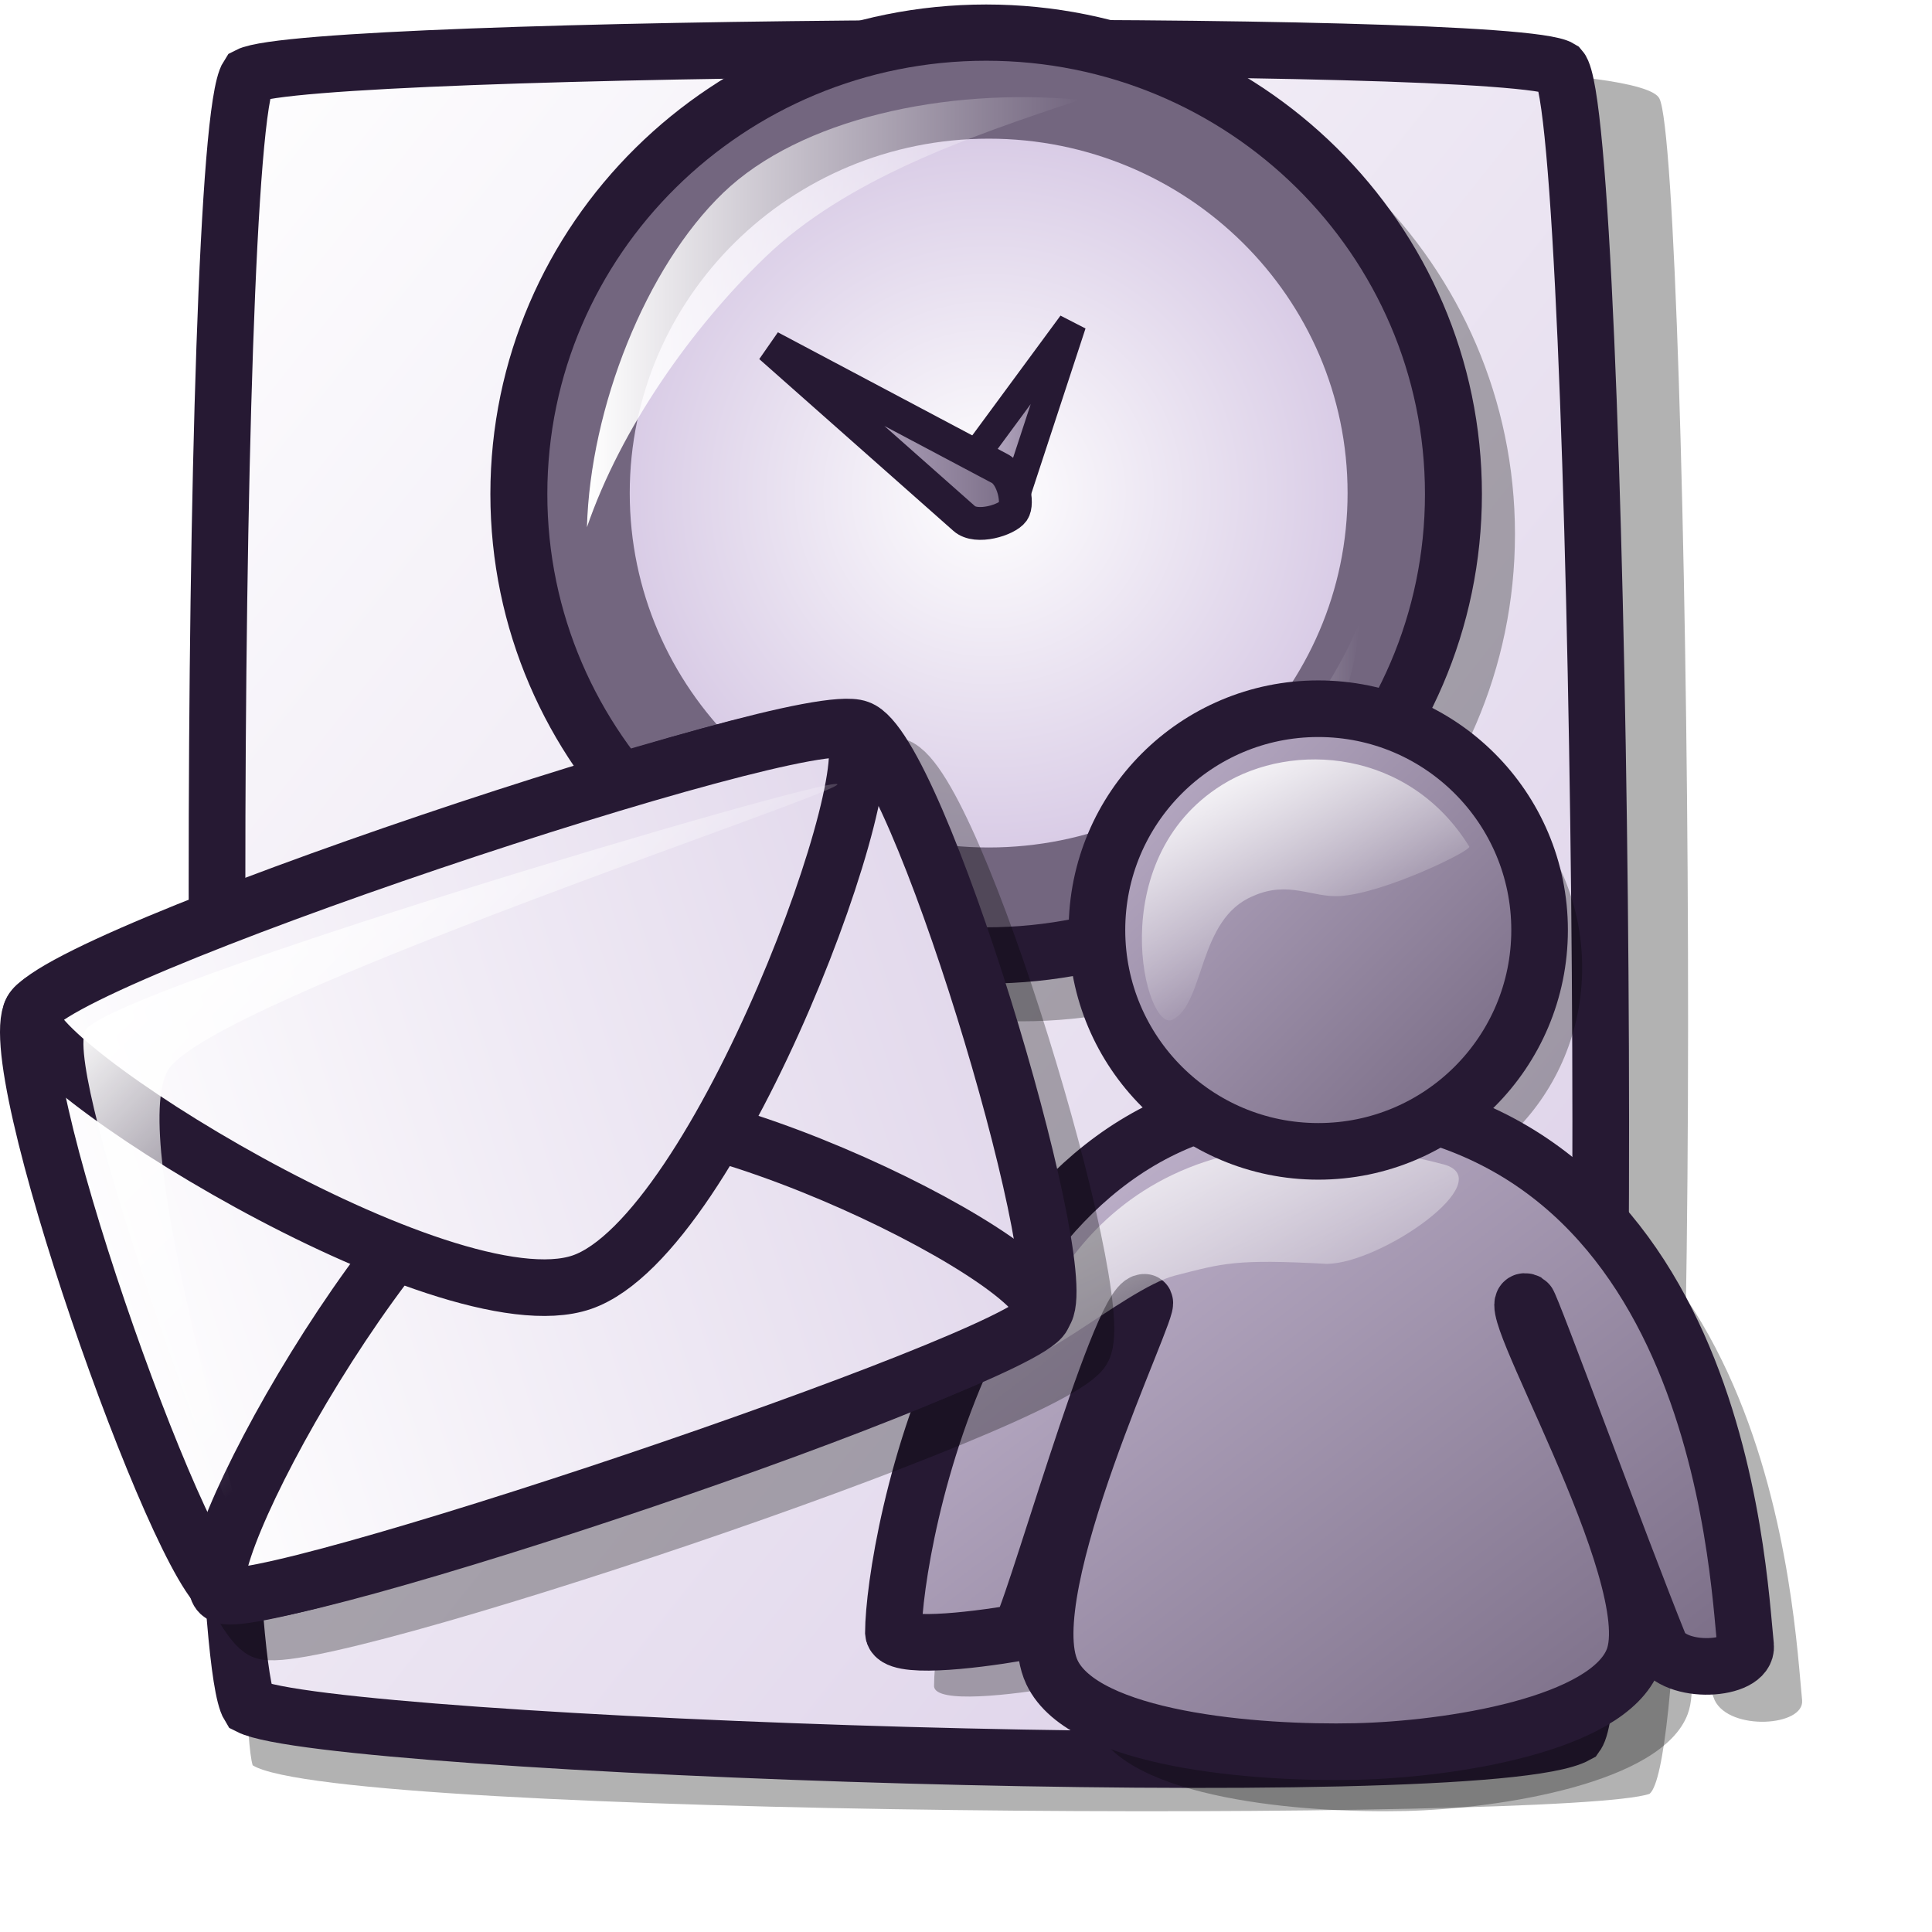
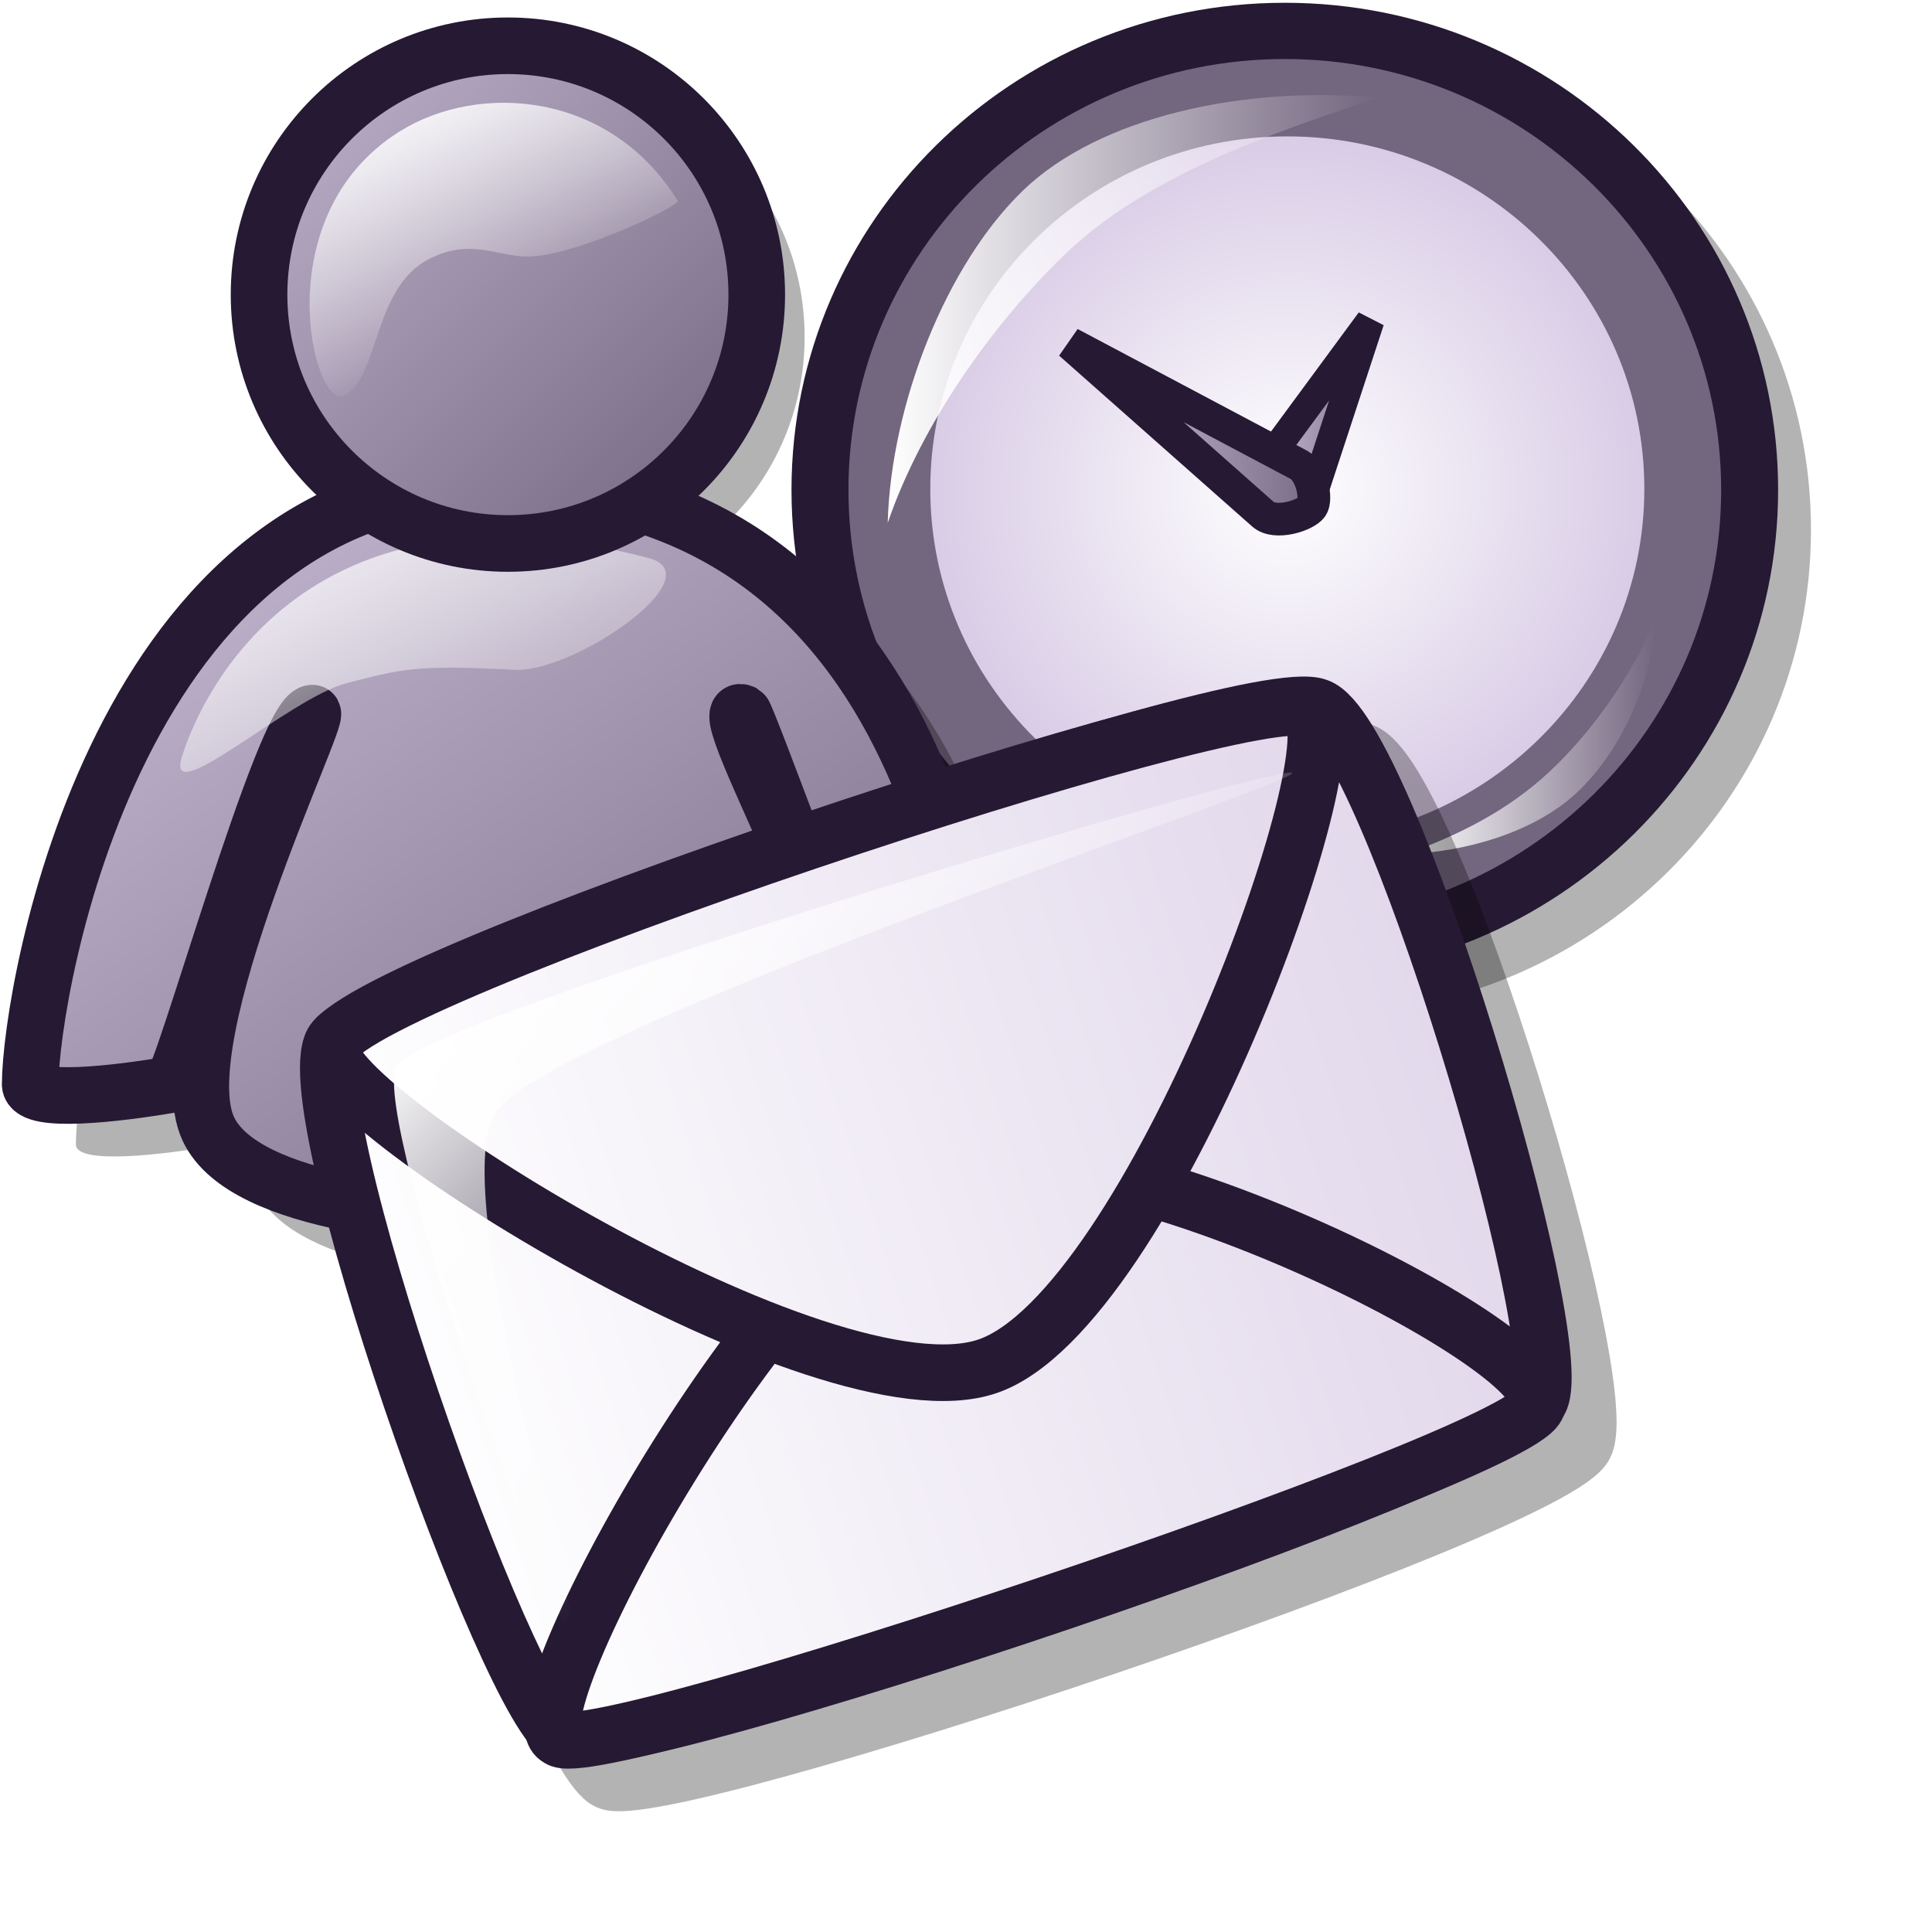
<svg xmlns="http://www.w3.org/2000/svg" xmlns:xlink="http://www.w3.org/1999/xlink" id="svg1" width="48pt" height="48pt">
  <defs id="defs3">
    <linearGradient xlink:href="#linearGradient584" id="linearGradient631" x1="-21.432" y1="35.361" x2="-11.371" y2="48.419" gradientTransform="scale(1.245564,0.802849)" gradientUnits="userSpaceOnUse" />
    <linearGradient xlink:href="#linearGradient1432" id="linearGradient1206" x1="-25.252" y1="37.272" x2="-2.185" y2="37.272" gradientTransform="scale(1.332681,0.750367)" gradientUnits="userSpaceOnUse" />
    <linearGradient xlink:href="#linearGradient1432" id="linearGradient1205" x1="-22.902" y1="55.633" x2="-1.963" y2="55.633" gradientTransform="scale(1.469801,0.680364)" gradientUnits="userSpaceOnUse" />
    <linearGradient xlink:href="#linearGradient1432" id="linearGradient1204" x1="-29.588" y1="32.718" x2="-1.416" y2="32.718" gradientTransform="scale(1.167532,0.856508)" gradientUnits="userSpaceOnUse" />
    <linearGradient id="linearGradient1432">
      <stop style="stop-color:#ffffff;stop-opacity:1;" offset="0" id="stop1433" />
      <stop style="stop-color:#e1d7eb;stop-opacity:1;" offset="1" id="stop1434" />
    </linearGradient>
    <linearGradient xlink:href="#linearGradient1432" id="linearGradient1203" x1="-29.622" y1="32.615" x2="-1.418" y2="32.615" gradientTransform="scale(1.166191,0.857492)" gradientUnits="userSpaceOnUse" />
    <linearGradient id="linearGradient866">
      <stop style="stop-color:#ffffff;stop-opacity:1;" offset="0" id="stop867" />
      <stop style="stop-color:#d9cce6;stop-opacity:1;" offset="1" id="stop868" />
    </linearGradient>
    <linearGradient id="linearGradient584">
      <stop style="stop-color:#ffffff;stop-opacity:1;" offset="0" id="stop585" />
      <stop style="stop-color:#ffffff;stop-opacity:0;" offset="1" id="stop586" />
    </linearGradient>
    <linearGradient xlink:href="#linearGradient866" id="linearGradient586" x1="-0" y1="0.016" x2="0.991" y2="0.984" />
    <linearGradient xlink:href="#linearGradient584" id="linearGradient587" x1="0" y1="-0" x2="1" y2="1" />
    <linearGradient xlink:href="#linearGradient584" id="linearGradient1561" gradientUnits="userSpaceOnUse" gradientTransform="matrix(1.069714,0,0,0.934829,45.43965,24.72195)" x1="14.192" y1="23.306" x2="31.558" y2="23.306" />
    <linearGradient xlink:href="#linearGradient584" id="linearGradient1560" gradientUnits="userSpaceOnUse" gradientTransform="matrix(1.030912,0,0,0.970015,45.43965,24.72195)" x1="33.774" y1="42.992" x2="42.936" y2="42.992" />
    <linearGradient xlink:href="#linearGradient578" id="linearGradient1559" gradientUnits="userSpaceOnUse" gradientTransform="matrix(1.151197,0,0,0.868661,45.43965,24.72195)" x1="18.647" y1="39.768" x2="27.75" y2="39.768" />
    <linearGradient xlink:href="#linearGradient578" id="linearGradient1558" gradientUnits="userSpaceOnUse" gradientTransform="matrix(0.803065,0,0,1.245228,45.43965,24.72195)" x1="35.474" y1="27.373" x2="42.334" y2="27.373" />
    <radialGradient xlink:href="#linearGradient599" id="radialGradient1557" gradientUnits="userSpaceOnUse" cx="42.107" cy="34.268" fx="42.107" fy="34.268" r="21.773" />
    <radialGradient xlink:href="#linearGradient578" id="radialGradient1556" gradientUnits="userSpaceOnUse" cx="48.063" cy="42.023" fx="46.661" fy="42.023" r="14.484" />
    <linearGradient xlink:href="#linearGradient578" id="linearGradient1545" gradientTransform="matrix(0.803065,0,0,1.245228,45.43965,24.72195)" x1="35.474" y1="27.373" x2="42.334" y2="27.373" gradientUnits="userSpaceOnUse" />
    <linearGradient xlink:href="#linearGradient578" id="linearGradient1544" gradientTransform="matrix(1.151197,0,0,0.868661,45.43965,24.72195)" x1="18.647" y1="39.768" x2="27.75" y2="39.768" gradientUnits="userSpaceOnUse" />
    <linearGradient id="linearGradient1488">
      <stop style="stop-color:#ffffff;stop-opacity:1;" offset="0" id="stop1489" />
      <stop style="stop-color:#d9cce6;stop-opacity:1;" offset="1" id="stop1490" />
    </linearGradient>
    <linearGradient id="linearGradient1491">
      <stop style="stop-color:#ffffff;stop-opacity:1;" offset="0" id="stop1492" />
      <stop style="stop-color:#ffffff;stop-opacity:0;" offset="1" id="stop1493" />
    </linearGradient>
    <linearGradient id="linearGradient1494">
      <stop style="stop-color:#d9cce6;stop-opacity:1;" offset="0" id="stop1495" />
      <stop style="stop-color:#73667f;stop-opacity:1;" offset="1" id="stop1496" />
    </linearGradient>
    <linearGradient xlink:href="#linearGradient599" id="linearGradient1497" x1="2.965" y1="8.154" x2="48.026" y2="53.01" gradientTransform="scale(1.172025,0.853224)" gradientUnits="userSpaceOnUse" />
    <linearGradient xlink:href="#linearGradient599" id="linearGradient1498" x1="3.782" y1="9.184" x2="39.99" y2="45.74" gradientTransform="scale(1.342162,0.745067)" gradientUnits="userSpaceOnUse" />
    <linearGradient xlink:href="#linearGradient599" id="linearGradient1499" x1="3.218" y1="34.39" x2="36.434" y2="67.119" gradientTransform="scale(1.485908,0.672989)" gradientUnits="userSpaceOnUse" />
    <linearGradient xlink:href="#linearGradient584" id="linearGradient1500" x1="7.774" y1="16.794" x2="28.287" y2="36.602" gradientTransform="scale(1.069714,0.934829)" gradientUnits="userSpaceOnUse" />
    <linearGradient xlink:href="#linearGradient584" id="linearGradient1501" x1="2.983" y1="8.878" x2="41.474" y2="48.137" gradientTransform="scale(1.249932,0.800044)" gradientUnits="userSpaceOnUse" />
    <radialGradient xlink:href="#linearGradient578" id="radialGradient1502" cx="35.073" cy="27.464" r="28.959" fx="34.738" fy="27.123" gradientUnits="userSpaceOnUse" />
    <linearGradient xlink:href="#linearGradient599" id="linearGradient1188" x1="0.916" y1="4.115" x2="25.931" y2="29.016" gradientTransform="scale(1.092626,0.915226)" gradientUnits="userSpaceOnUse" />
    <linearGradient xlink:href="#linearGradient599" id="linearGradient1189" x1="0.722" y1="18.033" x2="17.643" y2="34.706" gradientTransform="scale(1.303241,0.767318)" gradientUnits="userSpaceOnUse" />
    <linearGradient xlink:href="#linearGradient599" id="linearGradient1190" x1="5.033" y1="4.531" x2="23.087" y2="22.757" gradientTransform="scale(1.203773,0.830721)" gradientUnits="userSpaceOnUse" />
    <linearGradient xlink:href="#linearGradient584" id="linearGradient1191" x1="0.713" y1="5.481" x2="19.079" y2="24.214" gradientTransform="scale(1.393138,0.717804)" gradientUnits="userSpaceOnUse" />
    <linearGradient xlink:href="#linearGradient584" id="linearGradient1507" x1="33.774" y1="42.992" x2="42.936" y2="42.992" gradientTransform="scale(1.030912,0.970015)" gradientUnits="userSpaceOnUse" />
    <radialGradient xlink:href="#linearGradient578" id="radialGradient1508" cx="48.063" cy="42.023" r="14.484" fx="46.661" fy="42.023" gradientUnits="userSpaceOnUse" />
    <radialGradient xlink:href="#linearGradient599" id="radialGradient1200" />
    <linearGradient xlink:href="#linearGradient584" id="linearGradient1199" x1="-0.085" y1="-0.133" x2="0.995" y2="0.969" />
    <linearGradient xlink:href="#linearGradient584" id="linearGradient1198" x1="-0" y1="0" x2="1" y2="0" />
    <linearGradient xlink:href="#linearGradient599" id="linearGradient1197" x1="0" y1="0" x2="0.989" y2="0.975" />
    <linearGradient xlink:href="#linearGradient599" id="linearGradient1196" x1="-0" y1="0" x2="0.975" y2="0.984" />
    <linearGradient xlink:href="#linearGradient599" id="linearGradient1195" x1="0" y1="-0" x2="0.989" y2="0.984" />
    <linearGradient id="linearGradient1192">
      <stop style="stop-color:#d9cce6;stop-opacity:1;" offset="0" id="stop1193" />
      <stop style="stop-color:#73667f;stop-opacity:1;" offset="1" id="stop1194" />
    </linearGradient>
    <linearGradient id="linearGradient1185">
      <stop style="stop-color:#ffffff;stop-opacity:1;" offset="0" id="stop1186" />
      <stop style="stop-color:#ffffff;stop-opacity:0;" offset="1" id="stop1187" />
    </linearGradient>
    <linearGradient id="linearGradient1182">
      <stop style="stop-color:#ffffff;stop-opacity:1;" offset="0" id="stop1183" />
      <stop style="stop-color:#d9cce6;stop-opacity:1;" offset="1" id="stop1184" />
    </linearGradient>
    <linearGradient xlink:href="#linearGradient578" id="linearGradient1218" gradientTransform="scale(0.803065,1.245228)" x1="35.474" y1="27.373" x2="42.334" y2="27.373" gradientUnits="userSpaceOnUse" />
    <linearGradient xlink:href="#linearGradient578" id="linearGradient1219" gradientTransform="scale(1.151197,0.868661)" x1="18.647" y1="39.768" x2="27.75" y2="39.768" gradientUnits="userSpaceOnUse" />
    <linearGradient xlink:href="#linearGradient584" id="linearGradient1234" gradientUnits="userSpaceOnUse" gradientTransform="matrix(1.069714,0,0,0.934829,-31.22489,20.57703)" x1="7.774" y1="16.794" x2="28.287" y2="36.602" />
    <linearGradient xlink:href="#linearGradient584" id="linearGradient1235" gradientUnits="userSpaceOnUse" gradientTransform="matrix(1.030912,0,0,0.970015,-31.22489,20.57703)" x1="33.774" y1="42.992" x2="42.936" y2="42.992" />
    <linearGradient xlink:href="#linearGradient578" id="linearGradient1236" gradientUnits="userSpaceOnUse" gradientTransform="matrix(1.151197,0,0,0.868661,-31.22489,20.57703)" x1="18.647" y1="39.768" x2="27.75" y2="39.768" />
    <linearGradient xlink:href="#linearGradient578" id="linearGradient1237" gradientUnits="userSpaceOnUse" gradientTransform="matrix(0.803065,0,0,1.245228,-31.22489,20.57703)" x1="35.474" y1="27.373" x2="42.334" y2="27.373" />
    <radialGradient xlink:href="#linearGradient578" id="radialGradient1238" gradientUnits="userSpaceOnUse" cx="35.073" cy="27.464" fx="34.738" fy="27.123" r="28.959" />
    <radialGradient xlink:href="#linearGradient578" id="radialGradient1239" gradientUnits="userSpaceOnUse" cx="48.063" cy="42.023" fx="46.661" fy="42.023" r="14.484" />
    <radialGradient xlink:href="#linearGradient578" id="radialGradient1250" gradientUnits="userSpaceOnUse" cx="48.063" cy="42.023" fx="46.661" fy="42.023" r="14.484" />
    <radialGradient xlink:href="#linearGradient578" id="radialGradient1251" gradientUnits="userSpaceOnUse" cx="35.073" cy="27.464" fx="34.738" fy="27.123" r="28.959" />
    <linearGradient xlink:href="#linearGradient578" id="linearGradient1252" gradientUnits="userSpaceOnUse" gradientTransform="matrix(0.803065,0,0,1.245228,-31.22489,20.57703)" x1="35.474" y1="27.373" x2="42.334" y2="27.373" />
    <linearGradient xlink:href="#linearGradient578" id="linearGradient1253" gradientUnits="userSpaceOnUse" gradientTransform="matrix(1.151197,0,0,0.868661,-31.22489,20.57703)" x1="18.647" y1="39.768" x2="27.75" y2="39.768" />
    <linearGradient xlink:href="#linearGradient584" id="linearGradient1254" gradientUnits="userSpaceOnUse" gradientTransform="matrix(1.030912,0,0,0.970015,-31.22489,20.57703)" x1="33.774" y1="42.992" x2="42.936" y2="42.992" />
    <linearGradient xlink:href="#linearGradient584" id="linearGradient1255" gradientUnits="userSpaceOnUse" gradientTransform="matrix(1.069714,0,0,0.934829,-31.22489,20.57703)" x1="7.774" y1="16.794" x2="28.287" y2="36.602" />
    <linearGradient xlink:href="#linearGradient584" id="linearGradient733" x1="33.774" y1="42.992" x2="42.936" y2="42.992" gradientTransform="matrix(1.030912,0,0,0.970015,45.43965,24.72195)" gradientUnits="userSpaceOnUse" />
    <radialGradient xlink:href="#linearGradient578" id="radialGradient670" cx="48.063" cy="42.023" r="14.484" fx="46.661" fy="42.023" gradientUnits="userSpaceOnUse" />
    <radialGradient xlink:href="#linearGradient599" id="radialGradient595" cx="42.107" cy="34.268" fx="42.107" fy="34.268" r="21.773" gradientUnits="userSpaceOnUse" />
    <linearGradient xlink:href="#linearGradient584" id="linearGradient862" x1="18.03" y1="35.899" x2="32.219" y2="50.372" gradientTransform="scale(1.438532,0.695153)" gradientUnits="userSpaceOnUse" />
    <linearGradient xlink:href="#linearGradient584" id="linearGradient861" x1="14.192" y1="23.306" x2="31.558" y2="23.306" gradientTransform="matrix(1.069714,0,0,0.934829,45.43965,24.72195)" gradientUnits="userSpaceOnUse" />
    <linearGradient xlink:href="#linearGradient599" id="linearGradient860" x1="18.57" y1="26.354" x2="51.472" y2="58.774" gradientTransform="scale(1.132819,0.882754)" gradientUnits="userSpaceOnUse" />
    <linearGradient xlink:href="#linearGradient599" id="linearGradient583" x1="28.15" y1="11.652" x2="40.376" y2="23.997" gradientTransform="scale(1.11993,0.892913)" gradientUnits="userSpaceOnUse" />
    <linearGradient xlink:href="#linearGradient599" id="linearGradient581" x1="25.275" y1="3.973" x2="47.785" y2="26.38" gradientUnits="userSpaceOnUse" />
    <linearGradient id="linearGradient578">
      <stop style="stop-color:#d9cce6;stop-opacity:1;" offset="0" id="stop579" />
      <stop style="stop-color:#73667f;stop-opacity:1;" offset="1" id="stop580" />
    </linearGradient>
    <linearGradient id="linearGradient3322">
      <stop style="stop-color:#ffffff;stop-opacity:1;" offset="0" id="stop3323" />
      <stop style="stop-color:#ffffff;stop-opacity:0;" offset="1" id="stop3324" />
    </linearGradient>
    <linearGradient id="linearGradient599">
      <stop style="stop-color:#ffffff;stop-opacity:1;" offset="0" id="stop600" />
      <stop style="stop-color:#d9cce6;stop-opacity:1;" offset="1" id="stop601" />
    </linearGradient>
    <linearGradient xlink:href="#linearGradient578" id="linearGradient670" x1="-2.562" y1="20.548" x2="29.322" y2="52.975" gradientTransform="scale(1.131698,0.883628)" gradientUnits="userSpaceOnUse" />
    <linearGradient xlink:href="#linearGradient662" id="linearGradient669" x1="0.932" y1="-0.47" x2="0.197" y2="1.519" />
    <radialGradient xlink:href="#linearGradient662" id="radialGradient628" cx="0.5" cy="0.5" r="0.5" fx="0.5" fy="0.5" />
    <linearGradient xlink:href="#linearGradient584" id="linearGradient661" x1="11.512" y1="10.919" x2="16.416" y2="19.348" gradientTransform="scale(1.11993,0.892913)" gradientUnits="userSpaceOnUse" />
    <linearGradient xlink:href="#linearGradient578" id="linearGradient654" x1="19.921" y1="-1.116" x2="46.4" y2="25.086" gradientUnits="userSpaceOnUse" />
    <linearGradient xlink:href="#linearGradient662" id="linearGradient652" />
    <radialGradient xlink:href="#linearGradient662" id="radialGradient4753" cx="0.026" cy="0.032" r="0.207" fx="0.026" fy="0.032" />
    <linearGradient xlink:href="#linearGradient584" id="linearGradient4752" />
    <linearGradient xlink:href="#linearGradient662" id="linearGradient4751" x1="-0.447" y1="0.321" x2="1.274" y2="1.126" />
    <linearGradient xlink:href="#linearGradient662" id="linearGradient4750" x1="0.98" y1="0.981" x2="0.005" y2="0.026" />
    <linearGradient xlink:href="#linearGradient584" id="linearGradient4749" />
    <linearGradient xlink:href="#linearGradient662" id="linearGradient4748" x1="0.981" y1="0.981" x2="0.019" y2="0.032" />
    <linearGradient id="linearGradient4745">
      <stop style="stop-color:#8a86b9;stop-opacity:1;" offset="0" id="stop4746" />
      <stop style="stop-color:#b1ace8;stop-opacity:1;" offset="1" id="stop4747" />
    </linearGradient>
    <linearGradient id="linearGradient4742">
      <stop style="stop-color:#ffffff;stop-opacity:0.367;" offset="0" id="stop4743" />
      <stop style="stop-color:#ffffff;stop-opacity:0.2;" offset="1" id="stop4744" />
    </linearGradient>
    <linearGradient id="linearGradient4739">
      <stop style="stop-color:#ffffff;stop-opacity:1;" offset="0" id="stop4740" />
      <stop style="stop-color:#d9cce6;stop-opacity:1;" offset="1" id="stop4741" />
    </linearGradient>
    <linearGradient id="linearGradient662">
      <stop style="stop-color:#73667f;stop-opacity:1;" offset="0" id="stop663" />
      <stop style="stop-color:#d9cce6;stop-opacity:1;" offset="1" id="stop664" />
    </linearGradient>
    <linearGradient xlink:href="#linearGradient578" id="linearGradient5414" gradientUnits="userSpaceOnUse" gradientTransform="scale(1.131698,0.883628)" x1="-2.562" y1="20.548" x2="29.322" y2="52.975" />
    <linearGradient xlink:href="#linearGradient584" id="linearGradient5415" gradientUnits="userSpaceOnUse" gradientTransform="scale(1.438532,0.695153)" x1="3.782" y1="33.164" x2="15.718" y2="45.338" />
    <linearGradient xlink:href="#linearGradient578" id="linearGradient5416" gradientUnits="userSpaceOnUse" x1="19.921" y1="-1.116" x2="46.4" y2="25.086" />
    <linearGradient xlink:href="#linearGradient584" id="linearGradient5417" gradientUnits="userSpaceOnUse" gradientTransform="scale(1.11993,0.892913)" x1="11.512" y1="10.919" x2="16.416" y2="19.348" />
    <linearGradient xlink:href="#linearGradient584" id="linearGradient863" x1="-0" y1="-0" x2="0.996" y2="0.821" />
    <linearGradient xlink:href="#linearGradient703" id="linearGradient850" x1="-0" y1="0" x2="1" y2="0.957" />
    <linearGradient xlink:href="#linearGradient584" id="linearGradient849" x1="0" y1="-0" x2="0.985" y2="1.023" />
    <linearGradient xlink:href="#linearGradient703" id="linearGradient848" x1="0.012" y1="0.016" x2="1" y2="1" />
    <linearGradient xlink:href="#linearGradient584" id="linearGradient847" x1="0" y1="-0" x2="0.985" y2="0.939" />
    <radialGradient xlink:href="#linearGradient703" id="radialGradient846" />
    <linearGradient xlink:href="#linearGradient703" id="linearGradient845" x1="0.033" y1="0.023" x2="0.967" y2="0.984" />
    <linearGradient xlink:href="#linearGradient584" id="linearGradient702" x1="0.005" y1="0.023" x2="0.991" y2="0.992" />
    <linearGradient xlink:href="#linearGradient584" id="linearGradient701" x1="0" y1="0" x2="1.091" y2="1" />
    <linearGradient xlink:href="#linearGradient584" id="linearGradient700" x1="-0" y1="0" x2="1" y2="1" />
    <linearGradient xlink:href="#linearGradient584" id="linearGradient6591" x1="0" y1="-0" x2="1" y2="1" />
    <linearGradient xlink:href="#linearGradient866" id="linearGradient6590" x1="-0" y1="0.016" x2="0.991" y2="0.984" />
    <linearGradient id="linearGradient6587">
      <stop style="stop-color:#ffffff;stop-opacity:1;" offset="0" id="stop6588" />
      <stop style="stop-color:#ffffff;stop-opacity:0;" offset="1" id="stop6589" />
    </linearGradient>
    <linearGradient id="linearGradient6584">
      <stop style="stop-color:#ffffff;stop-opacity:1;" offset="0" id="stop6585" />
      <stop style="stop-color:#d9cce6;stop-opacity:1;" offset="1" id="stop6586" />
    </linearGradient>
    <linearGradient id="linearGradient703">
      <stop style="stop-color:#d9cce6;stop-opacity:1;" offset="0" id="stop704" />
      <stop style="stop-color:#73667f;stop-opacity:1;" offset="1" id="stop705" />
    </linearGradient>
    <linearGradient xlink:href="#linearGradient866" id="linearGradient6851" gradientUnits="userSpaceOnUse" gradientTransform="matrix(0.902581,0,0,1.107934,-5.368584e-4,-2.044554e-2)" x1="5.637" y1="1.437" x2="58.039" y2="52.65" />
  </defs>
  <path d="M 6.688 43.966 C 6.36 43.137 19.364 4.587 20.579 3.792 C 22.099 2.755 46.66 7.345 46.986 8.173 C 47.286 8.931 27.824 5.391 23.494 9.264 C 15.19 16.483 6.986 44.722 6.688 43.966 z " style="font-size:12;opacity:0.7;fill:url(#linearGradient587);fill-rule:evenodd;stroke:none;stroke-width:0.1pt;" id="path640" />
-   <g id="g6847" transform="translate(1.1625,0)">
-     <path d="M 7.208,58.478 C 10.011,60.232 50.839,60.36 53.483,59.422 C 55.453,57.771 54.795,5.214 53.808,3.265 C 52.782,1.117 11.023,2.414 9.409,3.883 C 7.42,5.703 6.358,55.704 7.208,58.478 z " style="font-size:12;opacity:0.303;fill-rule:evenodd;stroke-width:12.5" id="path6603" />
-     <path d="M 7.092,56.522 C 9.721,57.858 47.944,59.196 51.061,57.471 C 52.459,55.515 51.873,3.801 50.523,2.268 C 48.869,1.227 9.06,1.461 7.056,2.505 C 5.681,4.619 5.673,54.208 7.092,56.522 z " style="font-size:12;fill:url(#linearGradient6851);fill-rule:evenodd;stroke:#261933;stroke-width:1.877" id="path6604" />
-   </g>
-   <g id="g1546" transform="matrix(0.879052,0,0,0.877559,-33.84585,-37.59635)">
-     <g transform="matrix(0.6645,0,0,0.657257,55.61175,41.77565)" style="font-size:12;opacity:0.3;stroke:#000000;stroke-width:3.23;stroke-miterlimit:4" id="g677">
+   <g id="g1546" transform="matrix(0.874422,0,0,0.872937,-23.60205,-37.44965)">
+     <g transform="matrix(0.6645,0,0,0.657257,55.61175,41.77565)" style="font-size:12;opacity:0.3;stroke:#000000;stroke-width:3.247;stroke-miterlimit:4" id="g677">
      <ellipse cx="47.596" cy="41.556" rx="28.881" ry="28.881" transform="matrix(0.917566,0,0,0.917566,-11.48724,-5.833475)" style="fill-rule:evenodd" id="path675" d="M 76.477 41.556 A 28.881 28.881 0 1 0 18.714,41.556 A 28.881 28.881 0 1 0 76.477 41.556 z" />
      <ellipse cx="42.107" cy="34.268" rx="21.773" ry="21.773" transform="matrix(0.934849,0,0,0.934849,-7.035911,0.205833)" style="fill-rule:evenodd" id="path676" d="M 63.881 34.268 A 21.773 21.773 0 1 0 20.334,34.268 A 21.773 21.773 0 1 0 63.881 34.268 z" />
    </g>
-     <ellipse cx="47.596" cy="41.556" rx="28.881" ry="28.881" transform="matrix(0.609722,0,0,0.603076,46.64442,36.42913)" style="font-size:12;fill:url(#radialGradient1556);fill-opacity:1;fill-rule:evenodd;stroke:#261933;stroke-width:3.52;stroke-miterlimit:4" id="path594" d="M 76.477 41.556 A 28.881 28.881 0 1 0 18.714,41.556 A 28.881 28.881 0 1 0 76.477 41.556 z" />
+     <ellipse cx="47.596" cy="41.556" rx="28.881" ry="28.881" transform="matrix(0.609722,0,0,0.603076,46.64442,36.42913)" style="font-size:12;fill:url(#radialGradient1556);fill-opacity:1;fill-rule:evenodd;stroke:#261933;stroke-width:3.539;stroke-miterlimit:4" id="path594" d="M 76.477 41.556 A 28.881 28.881 0 1 0 18.714,41.556 A 28.881 28.881 0 1 0 76.477 41.556 z" />
    <ellipse cx="42.107" cy="34.268" rx="21.773" ry="21.773" transform="matrix(0.621207,0,0,0.614436,49.60233,40.39921)" style="font-size:12;fill:url(#radialGradient1557);fill-opacity:1;fill-rule:evenodd;stroke:none;stroke-width:1pt;stroke-opacity:1" id="path623" d="M 63.881 34.268 A 21.773 21.773 0 1 0 20.334,34.268 A 21.773 21.773 0 1 0 63.881 34.268 z" />
    <path d="M 75.222,62.481 C 74.861,62.299 74.259,61.385 74.535,61.009 L 78.899,55.074 L 76.612,62.056 C 76.479,62.46 75.553,62.648 75.222,62.481 z " style="font-size:12;fill:url(#linearGradient1558);fill-opacity:1;fill-rule:evenodd;stroke:#261933;stroke-width:1.074" id="path666" />
    <path d="M 76.685,62.141 C 76.452,62.47 75.303,62.828 74.84,62.417 L 67.526,55.933 L 76.179,60.53 C 76.68,60.796 76.898,61.841 76.685,62.141 z " style="font-size:12;fill:url(#linearGradient1559);fill-opacity:1;fill-rule:evenodd;stroke:#261933;stroke-width:1.239" id="path667" />
    <path d="M 89.703,66.425 C 88.834,68.488 87.3,70.696 85.655,72.219 C 84.11,73.649 82.302,74.575 80.257,75.313 C 82.527,75.232 85.105,74.482 86.698,73.008 C 88.295,71.529 89.581,68.933 89.703,66.425 z " style="font-size:12;fill:url(#linearGradient1560);fill-opacity:1;fill-rule:evenodd;stroke-width:1pt" id="path668" />
    <path d="M 60.621,62.744 C 60.747,58.237 62.836,52.934 65.756,50.121 C 68.651,47.332 74.113,46.137 79.198,46.61 C 74.969,48.017 70.395,49.607 67.342,52.548 C 64.581,55.209 61.905,58.997 60.621,62.744 z " style="font-size:12;fill:url(#linearGradient1561);fill-opacity:1;fill-rule:evenodd;stroke-width:1pt" id="path593" />
  </g>
-   <g id="g5407" transform="matrix(0.90008,0,0,0.90008,-18.23956,7.983818)">
+   <g id="g5407" transform="matrix(1.012028,0,0,1.012028,-52.78395,-15.90409)">
    <path style="font-size:12;fill-opacity:0.3;fill-rule:evenodd;stroke-width:1pt" id="path631" d="M 46.996 15.354 A 10.339 10.339 0 1 1  26.318,15.354 A 10.339 10.339 0 1 1  46.996 15.354 z" transform="matrix(0.801925,0,0,0.816005,40.8064,14.21615)" />
    <path style="font-size:12;fill-opacity:0.3;fill-rule:evenodd;stroke-width:0.835pt" d="M 3.377,43.971 C 3.393,40.653 6.339,23.149 18.98,23.324 C 34.321,23.532 35.021,41.552 35.325,44.481 C 35.418,45.448 32.656,45.628 32.106,44.481 C 30.586,40.608 27.279,31.303 27.152,31.226 C 25.789,30.547 32.317,41.756 31.115,44.991 C 30.17,47.534 24.216,48.478 20.713,48.56 C 16.952,48.648 10.514,48.11 9.321,45.501 C 7.872,42.332 13.123,31.221 12.788,31.226 C 11.846,31.236 8.445,43.864 8.082,43.971 C 6.204,44.301 3.422,44.62 3.377,43.971 z " id="path628" transform="translate(51.26369,9.222061)" />
-     <path style="font-size:12;fill:url(#linearGradient5414);fill-opacity:1;fill-rule:evenodd;stroke:#261933;stroke-width:2.083;stroke-miterlimit:4;stroke-dasharray:none;" d="M 1.88,41.993 C 1.896,38.828 4.788,22.132 17.198,22.298 C 32.26,22.496 32.948,39.686 33.246,42.48 C 33.337,43.402 30.625,43.574 30.085,42.48 C 28.594,38.785 25.347,29.91 25.222,29.836 C 23.884,29.188 30.293,39.88 29.113,42.966 C 28.185,45.392 22.34,46.292 18.9,46.37 C 15.207,46.454 8.887,45.941 7.715,43.452 C 6.293,40.43 11.448,29.831 11.12,29.836 C 10.195,29.845 6.856,41.891 6.5,41.993 C 4.656,42.308 1.924,42.612 1.88,41.993 z " id="path650" transform="translate(51.26369,9.222061)" />
+     <path style="font-size:12;fill:url(#linearGradient5414);fill-opacity:1;fill-rule:evenodd;stroke:#261933;stroke-width:1.853;stroke-miterlimit:4;stroke-dasharray:none;" d="M 1.88,41.993 C 1.896,38.828 4.788,22.132 17.198,22.298 C 32.26,22.496 32.948,39.686 33.246,42.48 C 33.337,43.402 30.625,43.574 30.085,42.48 C 28.594,38.785 25.347,29.91 25.222,29.836 C 23.884,29.188 30.293,39.88 29.113,42.966 C 28.185,45.392 22.34,46.292 18.9,46.37 C 15.207,46.454 8.887,45.941 7.715,43.452 C 6.293,40.43 11.448,29.831 11.12,29.836 C 10.195,29.845 6.856,41.891 6.5,41.993 C 4.656,42.308 1.924,42.612 1.88,41.993 z " id="path650" transform="translate(51.26369,9.222061)" />
    <path style="font-size:12;fill:url(#linearGradient5415);fill-opacity:1;fill-rule:evenodd;stroke-width:1pt" d="M 6.862,31.221 C 6.205,33.139 10.37,29.331 12.242,28.854 C 14.029,28.398 14.458,28.239 17.838,28.423 C 19.844,28.404 24.225,25.35 22.142,24.764 C 10.207,21.623 7.187,30.165 6.862,31.221 z " id="path651" transform="translate(51.26369,9.222061)" />
-     <path style="font-size:12;fill:url(#linearGradient5416);fill-opacity:1;fill-rule:evenodd;stroke:#261933;stroke-width:2.644;stroke-opacity:1;stroke-miterlimit:4;stroke-dasharray:none;" id="path653" d="M 46.996 15.354 A 10.339 10.339 0 1 1  26.318,15.354 A 10.339 10.339 0 1 1  46.996 15.354 z" transform="matrix(0.787844,0,0,0.787844,39.90158,13.26238)" />
+     <path style="font-size:12;fill:url(#linearGradient5416);fill-opacity:1;fill-rule:evenodd;stroke:#261933;stroke-width:2.352;stroke-miterlimit:4;stroke-opacity:1;stroke-dasharray:none;" id="path653" d="M 46.996 15.354 A 10.339 10.339 0 1 1  26.318,15.354 A 10.339 10.339 0 1 1  46.996 15.354 z" transform="matrix(0.787844,0,0,0.787844,39.90158,13.26238)" />
    <path style="font-size:12;fill:url(#linearGradient5417);fill-opacity:1;fill-rule:evenodd;stroke-width:1pt" d="M 15.116,14.887 C 16.422,14.305 17.283,14.945 18.3,14.887 C 19.937,14.793 23.158,13.216 23.076,13.067 C 20.872,9.497 16.586,9.168 13.979,10.793 C 9.536,13.564 11.157,19.954 12.16,19.435 C 13.355,18.817 13.074,15.736 15.116,14.887 z " id="path654" transform="translate(51.26369,9.222061)" />
  </g>
-   <g id="g604" transform="matrix(0.95017,-0.311733,0.311733,0.95017,22.63523,-5.291306)" style="fill:url(#linearGradient1203)">
-     <path style="font-size:12;opacity:0.3;fill:#000000;fill-opacity:1;fill-rule:evenodd;stroke:#000000;stroke-width:1.875;stroke-opacity:1" d="M -31.712,52.017 C -30.49,53.168 -4.281,53.034 -2.992,51.601 C -1.654,50.257 -1.204,32.576 -2.853,31.344 C -4.527,29.981 -29.986,30.522 -31.712,31.622 C -33.378,32.605 -32.955,50.965 -31.712,52.017 z " id="path6852" />
-     <path style="font-size:12;fill:url(#linearGradient1204);fill-rule:evenodd;stroke:#261933;stroke-width:1.875" d="M -32.511,50.443 C -31.29,51.594 -5.08,51.46 -3.791,50.027 C -2.453,48.683 -2.003,31.002 -3.653,29.77 C -5.326,28.407 -30.785,28.948 -32.511,30.048 C -34.177,31.031 -33.754,49.391 -32.511,50.443 z " id="path596" />
-     <path style="font-size:12;fill:url(#linearGradient1205);fill-rule:evenodd;stroke:#261933;stroke-width:1.875" d="M -32.65,50.443 C -33.739,49.452 -22.491,38.837 -17.527,38.789 C -12.918,38.744 -2.66,48.979 -3.93,50.165 C -5.066,51.357 -32.182,51.512 -32.65,50.443 z " id="path597" />
-     <path style="font-size:12;fill:url(#linearGradient1206);fill-rule:evenodd;stroke:#261933;stroke-width:1.875" d="M -32.65,30.187 C -33.652,31.445 -22.868,44.408 -18.082,44.338 C -13.295,44.269 -2.827,30.967 -3.93,29.77 C -4.941,28.515 -31.69,28.601 -32.65,30.187 z " id="path598" />
+   <g id="g604" transform="matrix(1.131944,-0.37137,0.37137,1.131944,36.72385,-11.6461)" style="fill:url(#linearGradient1203)">
+     <path style="font-size:12;opacity:0.3;fill:#000000;fill-opacity:1;fill-rule:evenodd;stroke:#000000;stroke-width:1.574;stroke-miterlimit:4;stroke-opacity:1" d="M -31.712,52.017 C -30.49,53.168 -4.281,53.034 -2.992,51.601 C -1.654,50.257 -1.204,32.576 -2.853,31.344 C -4.527,29.981 -29.986,30.522 -31.712,31.622 C -33.378,32.605 -32.955,50.965 -31.712,52.017 z " id="path6852" />
+     <path style="font-size:12;fill:url(#linearGradient1204);fill-rule:evenodd;stroke:#261933;stroke-width:1.574;stroke-miterlimit:4" d="M -32.511,50.443 C -31.29,51.594 -5.08,51.46 -3.791,50.027 C -2.453,48.683 -2.003,31.002 -3.653,29.77 C -5.326,28.407 -30.785,28.948 -32.511,30.048 C -34.177,31.031 -33.754,49.391 -32.511,50.443 z " id="path596" />
+     <path style="font-size:12;fill:url(#linearGradient1205);fill-rule:evenodd;stroke:#261933;stroke-width:1.574;stroke-miterlimit:4" d="M -32.65,50.443 C -33.739,49.452 -22.491,38.837 -17.527,38.789 C -12.918,38.744 -2.66,48.979 -3.93,50.165 C -5.066,51.357 -32.182,51.512 -32.65,50.443 z " id="path597" />
+     <path style="font-size:12;fill:url(#linearGradient1206);fill-rule:evenodd;stroke:#261933;stroke-width:1.574;stroke-miterlimit:4" d="M -32.65,30.187 C -33.652,31.445 -22.868,44.408 -18.082,44.338 C -13.295,44.269 -2.827,30.967 -3.93,29.77 C -4.941,28.515 -31.69,28.601 -32.65,30.187 z " id="path598" />
    <path style="fill:url(#linearGradient631);fill-opacity:1;fill-rule:evenodd;stroke:none;stroke-width:1pt;stroke-linecap:butt;stroke-linejoin:miter;stroke-opacity:1" d="M -31.401,48.084 C -31.793,47.717 -32.236,32.633 -31.124,31.297 C -30.097,30.23 -5.287,30.935 -4.901,31.297 C -4.547,31.629 -26.801,31.621 -28.904,33.378 C -30.93,35.092 -31.053,48.411 -31.401,48.084 z " id="path603" />
  </g>
</svg>
